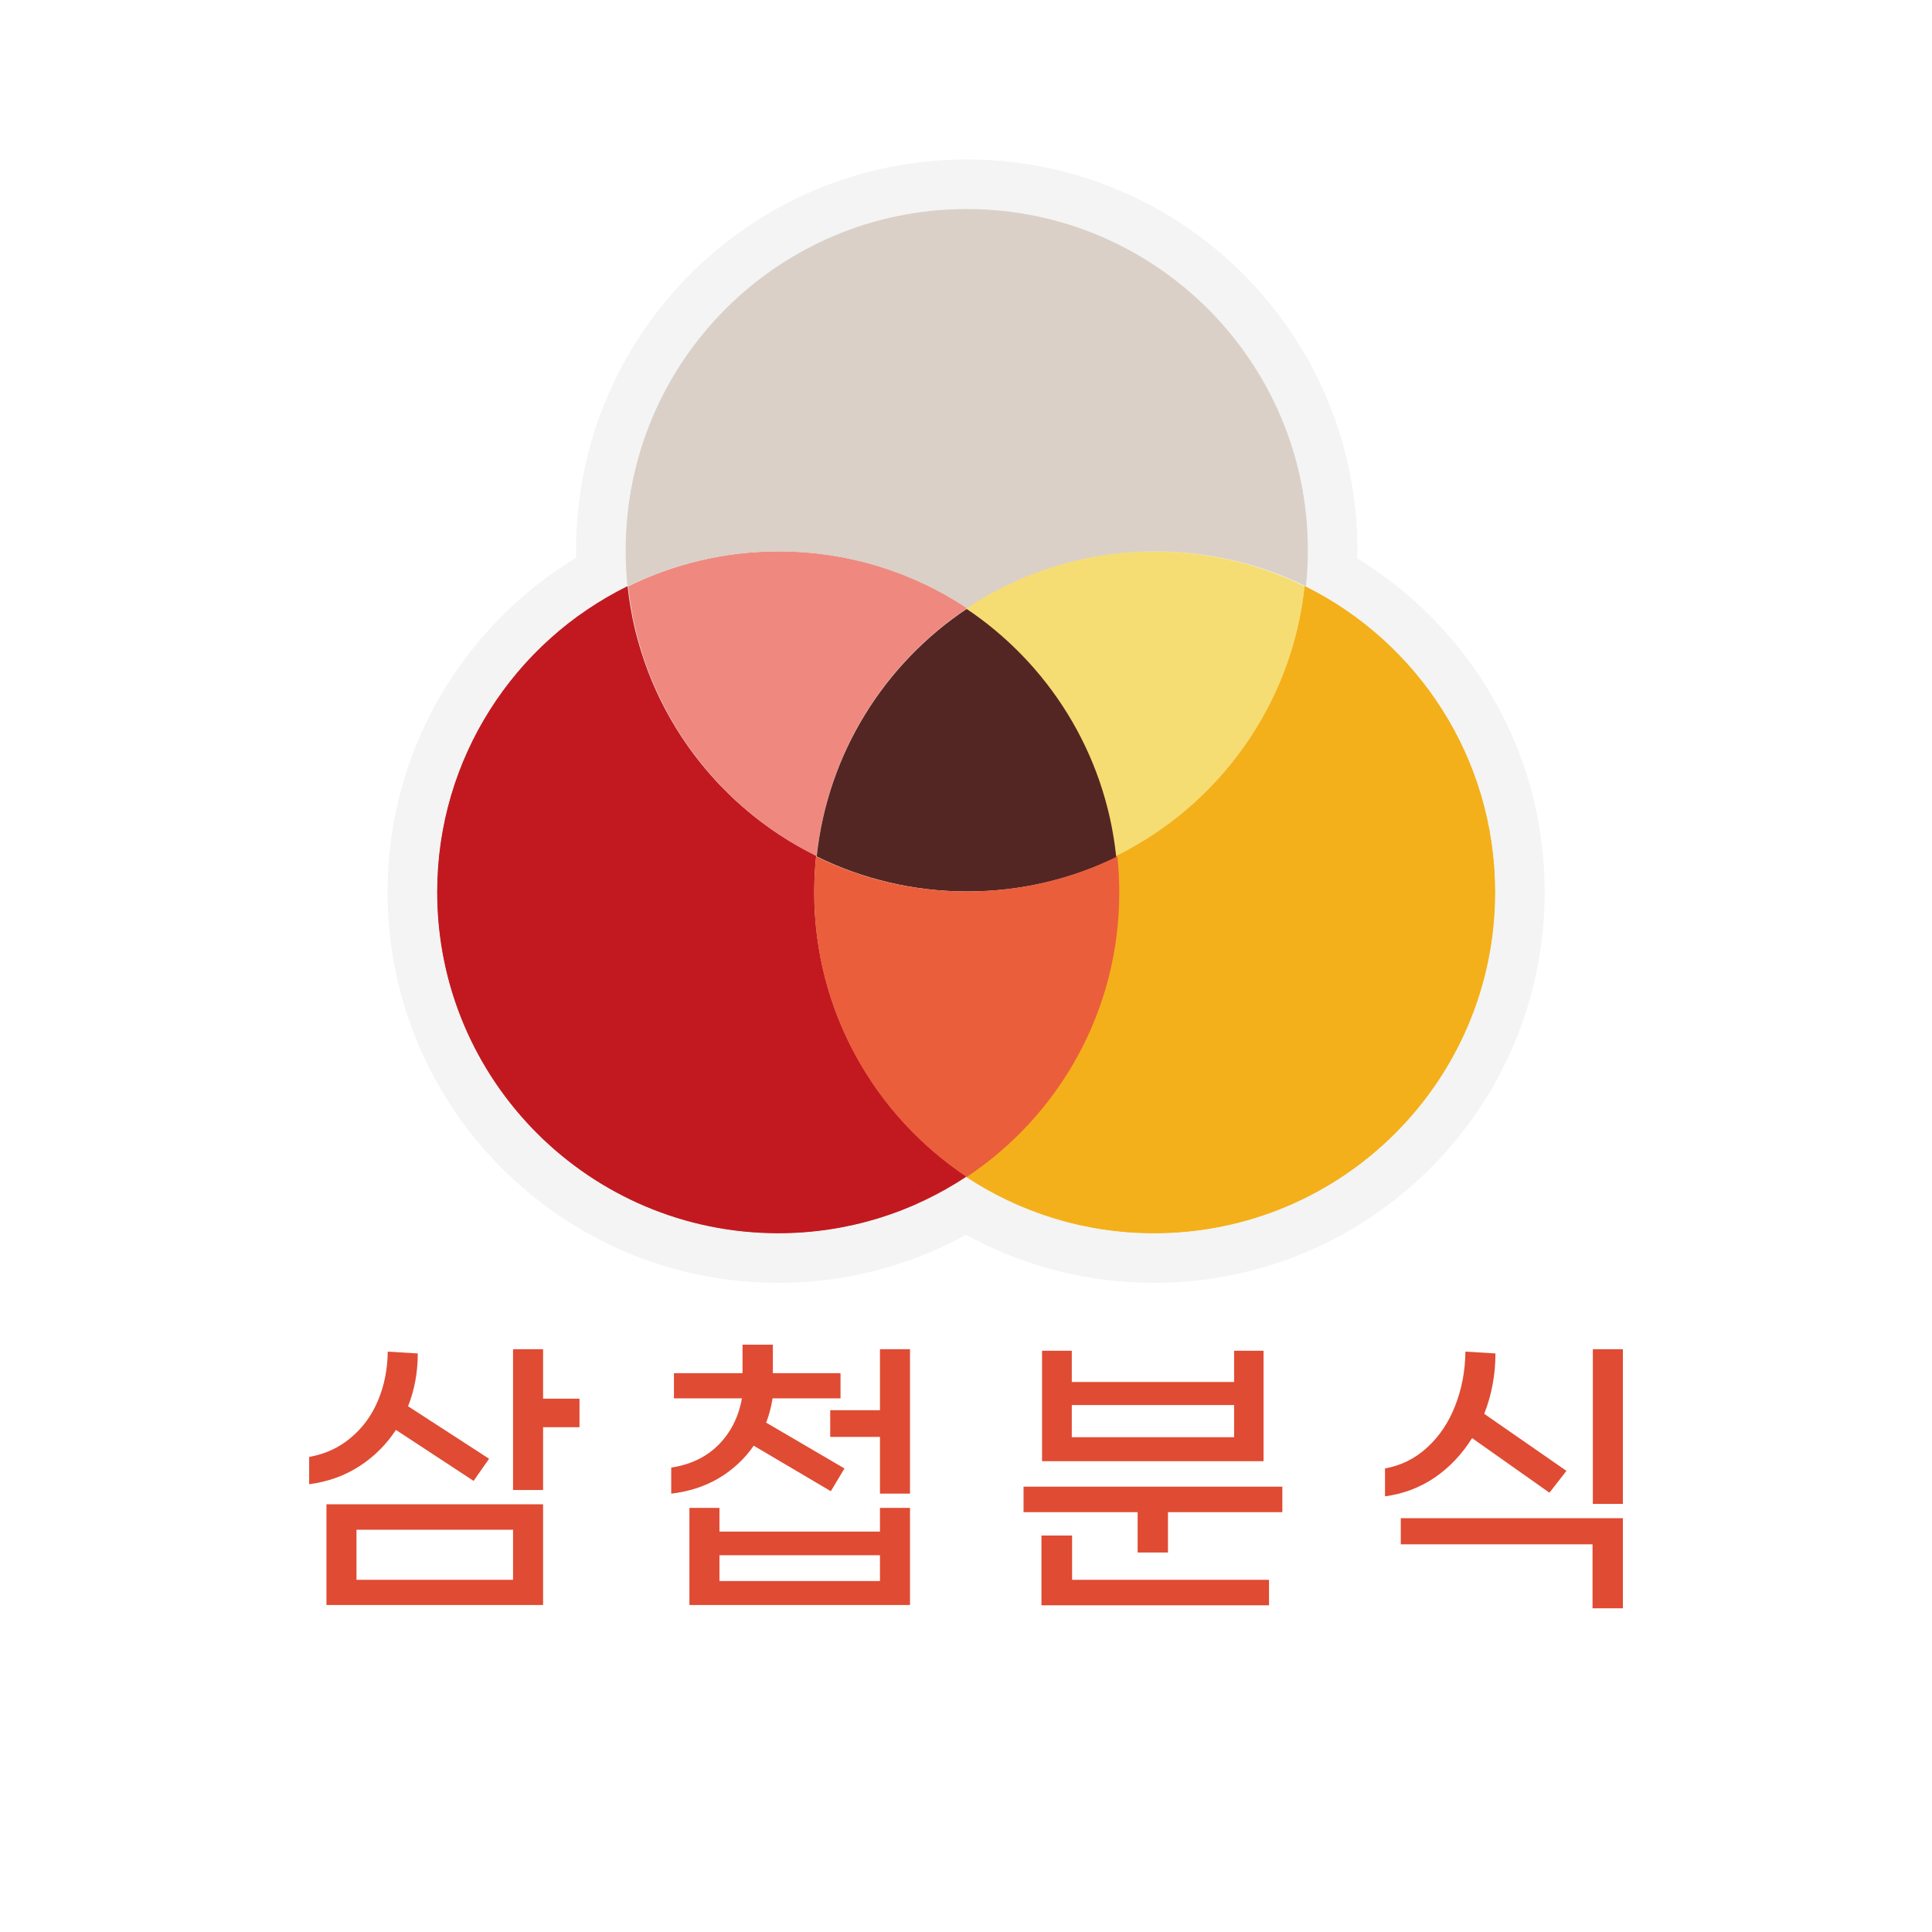
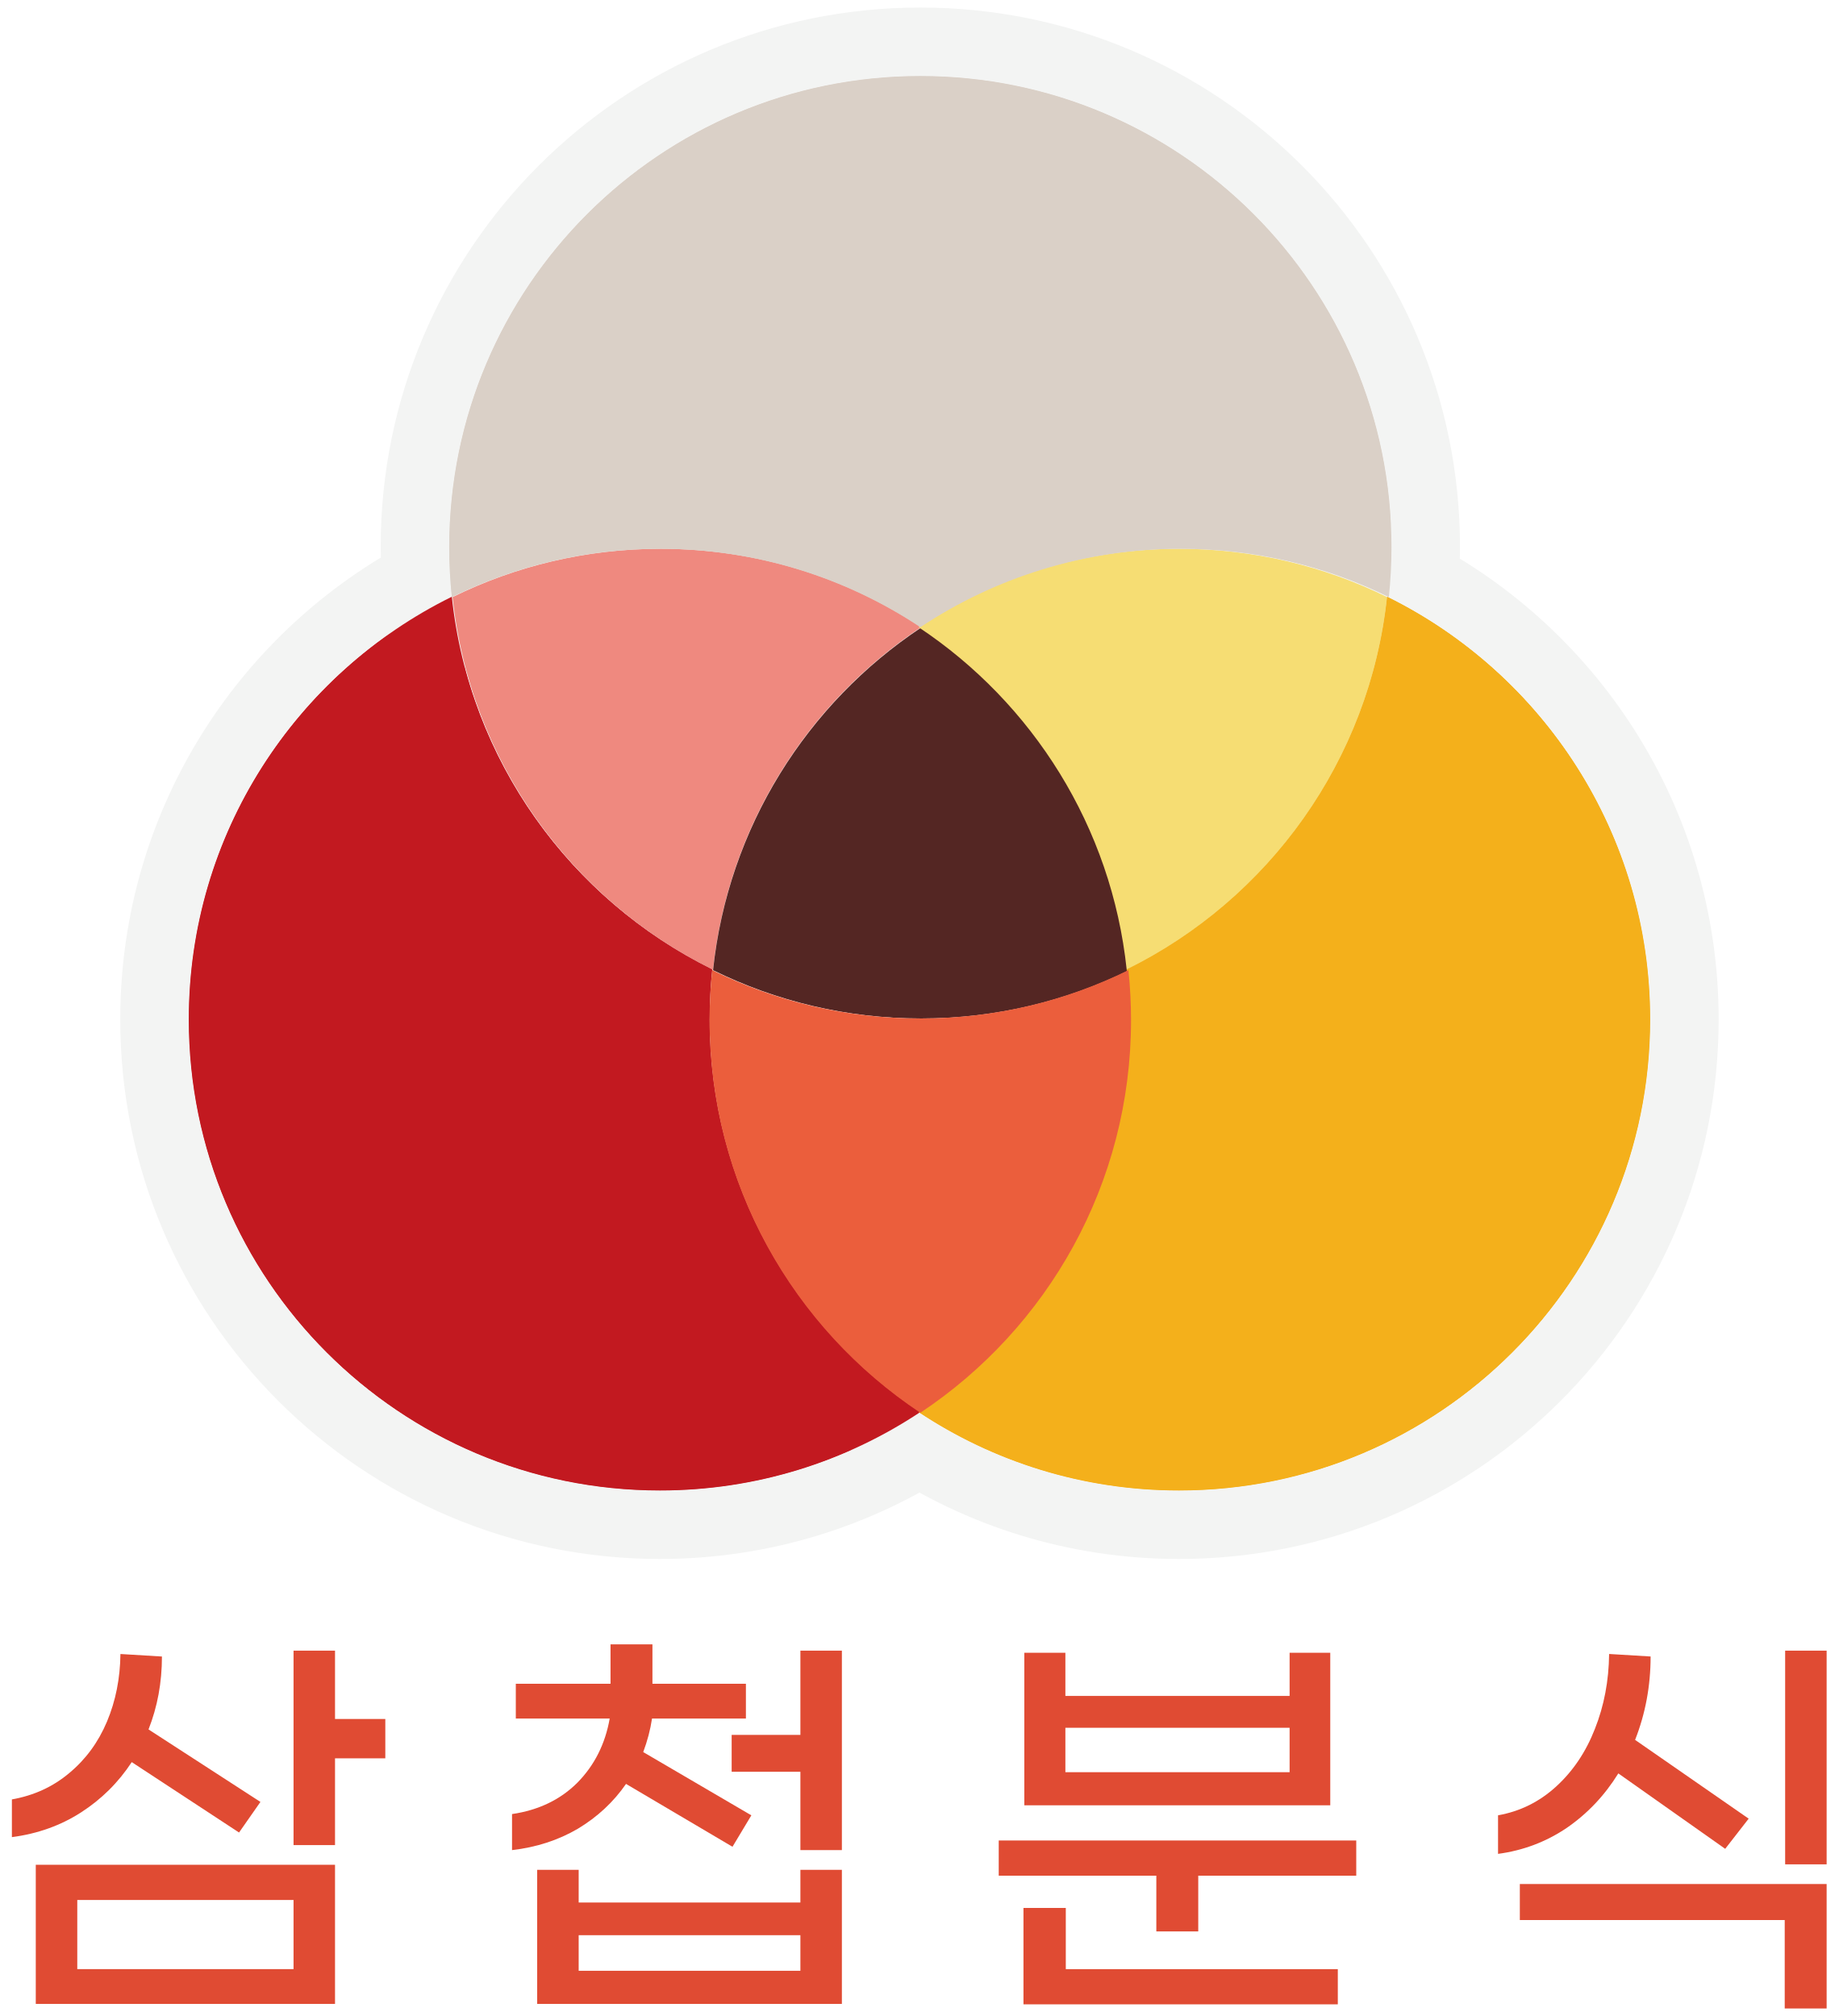
- <svg xmlns="http://www.w3.org/2000/svg" width="400" height="400" viewBox="0 0 400 400" fill="none">
-   <path fill-rule="evenodd" clip-rule="evenodd" d="M168.969 177.212C147.741 166.744 132.534 145.925 129.939 121.344C106.583 132.861 90.516 156.911 90.516 184.713C90.516 223.712 122.13 255.326 161.128 255.326C175.558 255.326 188.977 250.998 200.158 243.569C181.122 230.92 168.575 209.282 168.575 184.713C168.575 182.179 168.708 179.677 168.969 177.212Z" fill="#C21920" fill-opacity="0.8" />
-   <path fill-rule="evenodd" clip-rule="evenodd" d="M179.932 171.168L179.18 178.29C178.958 180.397 178.843 182.54 178.843 184.713C178.843 205.698 189.547 224.187 205.84 235.014L218.714 243.568L205.84 252.123C193.027 260.637 177.64 265.597 161.126 265.597C116.455 265.597 80.242 229.384 80.242 184.713C80.242 152.851 98.666 125.312 125.394 112.132L138.604 105.617L140.151 120.265C142.365 141.238 155.348 159.045 173.509 168L179.932 171.168ZM129.936 121.343C126.581 122.998 123.376 124.911 120.347 127.057C102.296 139.849 90.513 160.905 90.513 184.713C90.513 223.711 122.128 255.326 161.126 255.326C171.491 255.326 181.334 253.093 190.201 249.081C193.678 247.508 197.006 245.661 200.156 243.568C197.113 241.546 194.235 239.294 191.549 236.838C177.429 223.926 168.572 205.354 168.572 184.713C168.572 182.179 168.706 179.676 168.966 177.212C150.859 168.283 137.132 151.821 131.877 131.918C130.972 128.488 130.318 124.957 129.936 121.343Z" fill="#F3F4F3" />
-   <path fill-rule="evenodd" clip-rule="evenodd" d="M270.773 113.898C270.773 116.432 270.639 118.934 270.379 121.399C260.973 116.761 250.386 114.155 239.189 114.155C224.759 114.155 211.34 118.484 200.16 125.913C188.979 118.484 175.56 114.155 161.13 114.155C149.934 114.155 139.346 116.761 129.941 121.399C129.68 118.934 129.547 116.432 129.547 113.898C129.547 74.9 161.161 43.285 200.16 43.285C239.158 43.285 270.773 74.9 270.773 113.898Z" fill="#DAD0C7" fill-opacity="0.8" />
-   <path fill-rule="evenodd" clip-rule="evenodd" d="M279.044 137.127L265.834 130.612C257.81 126.656 248.773 124.428 239.187 124.428C226.841 124.428 215.39 128.124 205.842 134.469L200.157 138.246L194.473 134.469C184.925 128.124 173.473 124.428 161.128 124.428C151.541 124.428 142.505 126.656 134.481 130.612L121.27 137.127L119.724 122.479C119.426 119.657 119.273 116.794 119.273 113.9C119.273 69.229 155.486 33.016 200.157 33.016C244.828 33.016 281.041 69.229 281.041 113.9C281.041 116.794 280.889 119.657 280.591 122.479L279.044 137.127ZM270.376 121.401C270.637 118.936 270.77 116.433 270.77 113.9C270.77 112.675 270.739 111.457 270.677 110.248C268.777 72.946 237.931 43.287 200.157 43.287C162.384 43.287 131.538 72.946 129.637 110.248C129.576 111.457 129.544 112.675 129.544 113.9C129.544 116.433 129.678 118.936 129.938 121.401C133.135 119.824 136.468 118.483 139.915 117.398C146.611 115.292 153.736 114.157 161.128 114.157C175.558 114.157 188.977 118.485 200.157 125.914C211.338 118.485 224.757 114.157 239.187 114.157C246.578 114.157 253.704 115.292 260.4 117.398C263.847 118.483 267.18 119.824 270.376 121.401Z" fill="#F3F4F3" />
-   <path fill-rule="evenodd" clip-rule="evenodd" d="M270.118 121.344C267.522 145.924 252.315 166.744 231.088 177.212C231.348 179.677 231.482 182.179 231.482 184.713C231.482 209.282 218.934 230.919 199.898 243.569C211.079 250.998 224.498 255.326 238.928 255.326C277.926 255.326 309.541 223.712 309.541 184.713C309.541 156.911 293.473 132.861 270.118 121.344Z" fill="#F4B01B" />
-   <path fill-rule="evenodd" clip-rule="evenodd" d="M261.446 105.617L274.656 112.132C301.384 125.312 319.808 152.851 319.808 184.713C319.808 229.384 283.595 265.597 238.924 265.597C222.41 265.597 207.023 260.637 194.21 252.123L181.336 243.568L194.21 235.014C210.503 224.187 221.207 205.698 221.207 184.713C221.207 182.54 221.092 180.397 220.87 178.29L220.118 171.168L226.541 168C244.702 159.045 257.685 141.238 259.899 120.265L261.446 105.617ZM208.501 236.838C222.621 223.926 231.478 205.354 231.478 184.713C231.478 182.179 231.344 179.676 231.084 177.212C249.191 168.283 262.918 151.821 268.173 131.918C269.078 128.488 269.732 124.957 270.114 121.343C273.469 122.998 276.674 124.911 279.703 127.057C297.755 139.849 309.537 160.905 309.537 184.713C309.537 223.711 277.923 255.326 238.924 255.326C228.559 255.326 218.716 253.093 209.849 249.081C206.372 247.508 203.044 245.661 199.894 243.568C202.938 241.546 205.815 239.294 208.501 236.838Z" fill="#F3F4F3" />
-   <path fill-rule="evenodd" clip-rule="evenodd" d="M161.244 114.156C150.048 114.156 139.46 116.762 130.055 121.4C132.65 145.981 147.857 166.801 169.084 177.269C171.348 155.834 183.201 137.259 200.274 125.914C189.093 118.485 175.674 114.156 161.244 114.156Z" fill="#EF897F" />
-   <path fill-rule="evenodd" clip-rule="evenodd" d="M168.969 177.212C147.741 166.744 132.534 145.925 129.939 121.344C106.583 132.861 90.516 156.911 90.516 184.713C90.516 223.712 122.13 255.326 161.128 255.326C175.558 255.326 188.977 250.998 200.158 243.569C181.122 230.92 168.575 209.282 168.575 184.713C168.575 182.179 168.708 179.677 168.969 177.212Z" fill="#C21920" />
-   <path fill-rule="evenodd" clip-rule="evenodd" d="M200.283 125.973C217.356 137.317 229.21 155.892 231.473 177.327C222.067 181.966 211.48 184.571 200.283 184.571C189.087 184.571 178.499 181.966 169.094 177.327C171.357 155.892 183.21 137.317 200.283 125.973Z" fill="#542623" />
-   <path fill-rule="evenodd" clip-rule="evenodd" d="M231.088 177.269C252.315 166.801 267.522 145.981 270.118 121.4C260.712 116.762 250.124 114.156 238.928 114.156C224.498 114.156 211.079 118.485 199.898 125.914C216.971 137.259 228.825 155.834 231.088 177.269Z" fill="#F6DD73" />
-   <path fill-rule="evenodd" clip-rule="evenodd" d="M270.773 113.898C270.773 116.432 270.639 118.934 270.379 121.399C260.973 116.761 250.386 114.155 239.189 114.155C224.759 114.155 211.34 118.484 200.16 125.913C188.979 118.484 175.56 114.155 161.13 114.155C149.934 114.155 139.346 116.761 129.941 121.399C129.68 118.934 129.547 116.432 129.547 113.898C129.547 74.9 161.161 43.285 200.16 43.285C239.158 43.285 270.773 74.9 270.773 113.898Z" fill="#DAD0C7" />
-   <path fill-rule="evenodd" clip-rule="evenodd" d="M270.118 121.344C267.522 145.924 252.315 166.744 231.088 177.212C231.348 179.677 231.482 182.179 231.482 184.713C231.482 209.282 218.934 230.919 199.898 243.569C211.079 250.998 224.498 255.326 238.928 255.326C277.926 255.326 309.541 223.712 309.541 184.713C309.541 156.911 293.473 132.861 270.118 121.344Z" fill="#F4B01B" />
-   <path fill-rule="evenodd" clip-rule="evenodd" d="M231.343 177.32C221.937 181.959 211.35 184.564 200.154 184.564C188.957 184.564 178.37 181.959 168.964 177.32C168.704 179.785 168.57 182.287 168.57 184.821C168.57 209.389 181.117 231.027 200.154 243.676C219.19 231.027 231.737 209.389 231.737 184.821C231.737 182.287 231.603 179.785 231.343 177.32Z" fill="#EB5E3C" />
-   <path d="M335.999 279.336V311.373H329.78V279.336H335.999ZM304.779 297.742C302.727 301.05 300.151 303.772 297.052 305.908C293.953 308.002 290.519 309.3 286.75 309.803V304.023C290.058 303.437 292.969 301.992 295.482 299.689C297.994 297.386 299.921 294.517 301.261 291.083C302.643 287.607 303.355 283.859 303.397 279.838L309.616 280.215C309.616 284.613 308.841 288.78 307.291 292.716L324.315 304.526L320.797 309.049L304.779 297.742ZM290.017 314.326H335.999V332.982H329.717V319.728H290.017V314.326Z" fill="#E04B33" />
-   <path d="M261.603 302.522H215.746V279.656H221.902V286.126H255.509V279.656H261.603V302.522ZM255.509 297.559V290.901H221.902V297.559H255.509ZM265.497 307.799V313.075H241.815V321.43H235.533V313.075H211.914V307.799H265.497ZM221.965 327.084H262.733V332.36H215.62V317.912H221.965V327.084Z" fill="#E04B33" />
-   <path d="M156.055 299.317C154.171 302.039 151.763 304.279 148.831 306.038C145.9 307.755 142.612 308.823 138.969 309.242V303.84C142.947 303.253 146.214 301.683 148.768 299.128C151.323 296.532 152.935 293.328 153.605 289.517H139.534V284.303H153.731V278.398H160.013V284.303H174.021V289.517H159.95C159.699 291.192 159.259 292.868 158.631 294.543L174.838 304.028L172.011 308.739L156.055 299.317ZM188.406 279.341V309.242H182.187V297.495H171.885V291.967H182.187V279.341H188.406ZM182.187 312.194H188.406V332.296H142.738V312.194H148.957V317.094H182.187V312.194ZM182.187 327.334V321.994H148.957V327.334H182.187Z" fill="#E04B33" />
-   <path d="M119.978 295.484H112.44V308.487H106.221V279.34H112.44V289.579H119.978V295.484ZM81.974 296.049C79.963 299.107 77.43 301.619 74.373 303.588C71.316 305.556 67.861 306.791 64.008 307.294V301.64C67.316 301.054 70.185 299.735 72.614 297.683C75.085 295.631 76.969 293.055 78.267 289.956C79.566 286.857 80.236 283.486 80.278 279.842L86.496 280.219C86.496 284.114 85.826 287.757 84.486 291.15L101.259 302.017L98.055 306.603L81.974 296.049ZM67.588 311.44H112.44V332.295H67.588V311.44ZM73.807 327.081H106.221V316.717H73.807V327.081Z" fill="#E04B33" />
+ <svg xmlns="http://www.w3.org/2000/svg" width="124" height="136" viewBox="0 0 124 136" fill="none">
+   <path fill-rule="evenodd" clip-rule="evenodd" d="M48.037 65.397C38.485 60.686 31.642 51.317 30.474 40.256C19.964 45.439 12.733 56.261 12.733 68.772C12.733 86.322 26.96 100.548 44.509 100.548C51.003 100.548 57.041 98.601 62.072 95.257C53.506 89.565 47.86 79.828 47.86 68.772C47.86 67.632 47.92 66.506 48.037 65.397Z" fill="#C21920" fill-opacity="0.8" />
+   <path fill-rule="evenodd" clip-rule="evenodd" d="M52.971 62.676L52.633 65.881C52.532 66.829 52.481 67.793 52.481 68.771C52.481 78.214 57.297 86.534 64.629 91.406L70.423 95.256L64.629 99.106C58.864 102.937 51.939 105.169 44.508 105.169C24.406 105.169 8.11 88.873 8.11 68.771C8.11 54.433 16.401 42.041 28.429 36.109L34.373 33.178L35.069 39.769C36.066 49.207 41.908 57.22 50.08 61.25L52.971 62.676ZM30.473 40.255C28.963 40.999 27.521 41.86 26.158 42.826C18.034 48.582 12.732 58.057 12.732 68.771C12.732 86.32 26.959 100.547 44.508 100.547C49.172 100.547 53.602 99.542 57.592 97.737C59.157 97.029 60.654 96.198 62.071 95.256C60.702 94.346 59.407 93.333 58.198 92.227C51.844 86.417 47.859 78.059 47.859 68.771C47.859 67.631 47.919 66.505 48.036 65.395C39.888 61.377 33.711 53.97 31.346 45.013C30.939 43.47 30.644 41.88 30.473 40.255Z" fill="#F3F4F3" />
+   <path fill-rule="evenodd" clip-rule="evenodd" d="M93.849 36.905C93.849 38.045 93.789 39.171 93.672 40.28C89.44 38.193 84.675 37.021 79.637 37.021C73.144 37.021 67.105 38.968 62.074 42.312C57.042 38.968 51.004 37.021 44.51 37.021C39.472 37.021 34.708 38.193 30.475 40.28C30.358 39.171 30.298 38.045 30.298 36.905C30.298 19.356 44.524 5.129 62.074 5.129C79.623 5.129 93.849 19.356 93.849 36.905Z" fill="#DAD0C7" fill-opacity="0.8" />
+   <path fill-rule="evenodd" clip-rule="evenodd" d="M97.572 47.358L91.627 44.427C88.016 42.646 83.95 41.644 79.636 41.644C74.08 41.644 68.927 43.307 64.63 46.162L62.072 47.862L59.515 46.162C55.218 43.307 50.065 41.644 44.509 41.644C40.195 41.644 36.129 42.646 32.518 44.427L26.573 47.358L25.878 40.767C25.743 39.497 25.675 38.209 25.675 36.906C25.675 16.804 41.971 0.508 62.072 0.508C82.174 0.508 98.47 16.804 98.47 36.906C98.47 38.209 98.402 39.497 98.267 40.767L97.572 47.358ZM93.671 40.281C93.788 39.172 93.848 38.046 93.848 36.906C93.848 36.355 93.834 35.807 93.806 35.262C92.951 18.477 79.071 5.13 62.072 5.13C45.074 5.13 31.194 18.477 30.338 35.262C30.311 35.807 30.297 36.355 30.297 36.906C30.297 38.046 30.357 39.172 30.474 40.281C31.912 39.572 33.412 38.968 34.963 38.48C37.977 37.532 41.183 37.022 44.509 37.022C51.003 37.022 57.041 38.969 62.072 42.312C67.104 38.969 73.142 37.022 79.636 37.022C82.962 37.022 86.168 37.532 89.182 38.48C90.733 38.968 92.233 39.572 93.671 40.281Z" fill="#F3F4F3" />
+   <path fill-rule="evenodd" clip-rule="evenodd" d="M93.555 40.256C92.387 51.317 85.544 60.686 75.991 65.397C76.108 66.506 76.168 67.632 76.168 68.772C76.168 79.828 70.522 89.565 61.956 95.257C66.987 98.6 73.026 100.548 79.519 100.548C97.069 100.548 111.295 86.322 111.295 68.772C111.295 56.261 104.065 45.439 93.555 40.256Z" fill="#F4B01B" />
+   <path fill-rule="evenodd" clip-rule="evenodd" d="M89.652 33.178L95.597 36.109C107.624 42.041 115.915 54.433 115.915 68.771C115.915 88.873 99.619 105.169 79.517 105.169C72.086 105.169 65.162 102.937 59.396 99.106L53.602 95.256L59.396 91.406C66.728 86.534 71.544 78.214 71.544 68.771C71.544 67.793 71.493 66.829 71.393 65.881L71.054 62.676L73.945 61.25C82.117 57.22 87.96 49.207 88.956 39.769L89.652 33.178ZM65.827 92.227C72.181 86.417 76.166 78.059 76.166 68.771C76.166 67.631 76.106 66.505 75.989 65.395C84.137 61.377 90.314 53.97 92.679 45.013C93.087 43.47 93.381 41.88 93.552 40.255C95.062 40.999 96.505 41.86 97.868 42.826C105.991 48.582 111.293 58.057 111.293 68.771C111.293 86.32 97.067 100.547 79.517 100.547C74.853 100.547 70.424 99.542 66.434 97.737C64.869 97.029 63.371 96.198 61.954 95.256C63.323 94.346 64.618 93.333 65.827 92.227Z" fill="#F3F4F3" />
+   <path fill-rule="evenodd" clip-rule="evenodd" d="M44.562 37.022C39.523 37.022 34.759 38.194 30.526 40.281C31.694 51.343 38.537 60.712 48.09 65.422C49.108 55.776 54.442 47.418 62.125 42.312C57.094 38.969 51.055 37.022 44.562 37.022Z" fill="#EF897F" />
+   <path fill-rule="evenodd" clip-rule="evenodd" d="M48.037 65.397C38.485 60.686 31.642 51.317 30.474 40.256C19.964 45.439 12.733 56.261 12.733 68.772C12.733 86.322 26.96 100.548 44.509 100.548C51.003 100.548 57.041 98.601 62.072 95.257C53.506 89.565 47.86 79.828 47.86 68.772C47.86 67.632 47.92 66.506 48.037 65.397Z" fill="#C21920" />
+   <path fill-rule="evenodd" clip-rule="evenodd" d="M62.128 42.338C69.811 47.443 75.145 55.802 76.163 65.448C71.931 67.535 67.166 68.707 62.128 68.707C57.09 68.707 52.325 67.535 48.093 65.448C49.111 55.802 54.445 47.443 62.128 42.338Z" fill="#542623" />
+   <path fill-rule="evenodd" clip-rule="evenodd" d="M75.991 65.422C85.544 60.712 92.387 51.343 93.555 40.281C89.322 38.194 84.558 37.022 79.519 37.022C73.026 37.022 66.987 38.969 61.956 42.312C69.639 47.418 74.973 55.776 75.991 65.422Z" fill="#F6DD73" />
+   <path fill-rule="evenodd" clip-rule="evenodd" d="M93.849 36.905C93.849 38.045 93.789 39.171 93.672 40.28C89.44 38.193 84.675 37.021 79.637 37.021C73.144 37.021 67.105 38.968 62.074 42.312C57.042 38.968 51.004 37.021 44.51 37.021C39.472 37.021 34.708 38.193 30.475 40.28C30.358 39.171 30.298 38.045 30.298 36.905C30.298 19.356 44.524 5.129 62.074 5.129C79.623 5.129 93.849 19.356 93.849 36.905Z" fill="#DAD0C7" />
+   <path fill-rule="evenodd" clip-rule="evenodd" d="M93.555 40.256C92.387 51.317 85.544 60.686 75.991 65.397C76.108 66.506 76.168 67.632 76.168 68.772C76.168 79.828 70.522 89.565 61.956 95.257C66.987 98.6 73.026 100.548 79.519 100.548C97.069 100.548 111.295 86.322 111.295 68.772C111.295 56.261 104.065 45.439 93.555 40.256Z" fill="#F4B01B" />
+   <path fill-rule="evenodd" clip-rule="evenodd" d="M76.106 65.445C71.874 67.532 67.109 68.705 62.071 68.705C57.032 68.705 52.268 67.532 48.035 65.445C47.918 66.554 47.858 67.68 47.858 68.821C47.858 79.876 53.505 89.614 62.071 95.306C70.637 89.614 76.283 79.876 76.283 68.821C76.283 67.68 76.223 66.554 76.106 65.445Z" fill="#EB5E3C" />
+   <path d="M123.198 111.352V125.768H120.4V111.352H123.198ZM109.149 119.634C108.226 121.123 107.067 122.348 105.672 123.309C104.278 124.251 102.732 124.836 101.036 125.062V122.461C102.525 122.197 103.835 121.547 104.965 120.51C106.096 119.474 106.963 118.183 107.566 116.638C108.188 115.074 108.508 113.387 108.527 111.578L111.326 111.747C111.326 113.726 110.977 115.601 110.28 117.373L117.94 122.687L116.357 124.722L109.149 119.634ZM102.506 127.097H123.198V135.493H120.371V129.528H102.506V127.097Z" fill="#E04B33" />
+   <path d="M89.72 121.786H69.085V111.496H71.855V114.408H86.978V111.496H89.72V121.786ZM86.978 119.553V116.556H71.855V119.553H86.978ZM91.473 124.16V126.535H80.816V130.294H77.989V126.535H67.36V124.16H91.473ZM71.883 132.839H90.229V135.213H69.028V128.711H71.883V132.839Z" fill="#E04B33" />
+   <path d="M42.223 120.343C41.375 121.568 40.291 122.576 38.972 123.368C37.653 124.14 36.174 124.621 34.534 124.809V122.378C36.325 122.114 37.794 121.408 38.944 120.258C40.093 119.09 40.819 117.648 41.121 115.933H34.789V113.587H41.177V110.93H44.004V113.587H50.308V115.933H43.976C43.863 116.687 43.665 117.441 43.382 118.195L50.675 122.463L49.403 124.583L42.223 120.343ZM56.781 111.354V124.809H53.983V119.523H49.347V117.036H53.983V111.354H56.781ZM53.983 126.138H56.781V135.184H36.23V126.138H39.029V128.343H53.983V126.138ZM53.983 132.951V130.548H39.029V132.951H53.983Z" fill="#E04B33" />
+   <path d="M25.988 118.618H22.596V124.47H19.798V111.354H22.596V115.961H25.988V118.618ZM8.886 118.873C7.982 120.249 6.842 121.379 5.466 122.265C4.09 123.151 2.536 123.707 0.802 123.933V121.389C2.291 121.125 3.581 120.531 4.674 119.608C5.786 118.684 6.634 117.525 7.219 116.131C7.803 114.736 8.104 113.219 8.123 111.58L10.922 111.749C10.922 113.502 10.62 115.141 10.017 116.668L17.565 121.558L16.123 123.622L8.886 118.873ZM2.413 125.799H22.596V135.184H2.413V125.799ZM5.212 132.837H19.798V128.173H5.212V132.837Z" fill="#E04B33" />
</svg>
